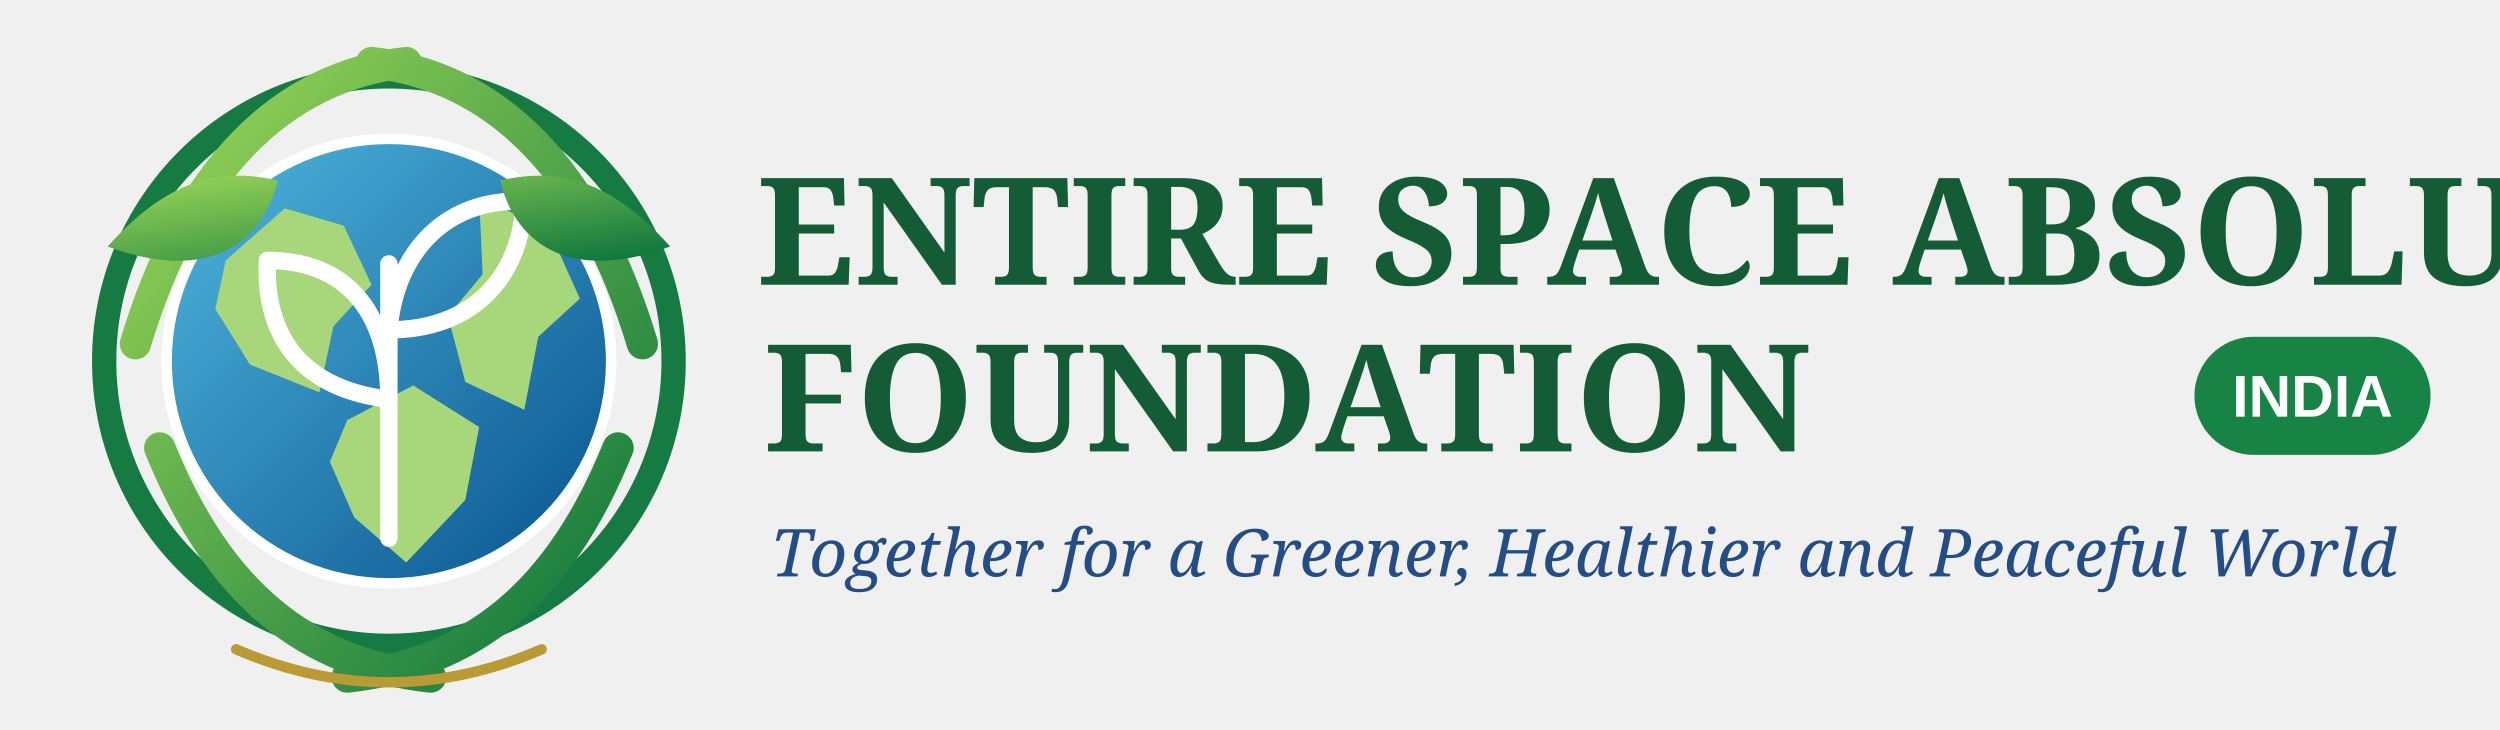
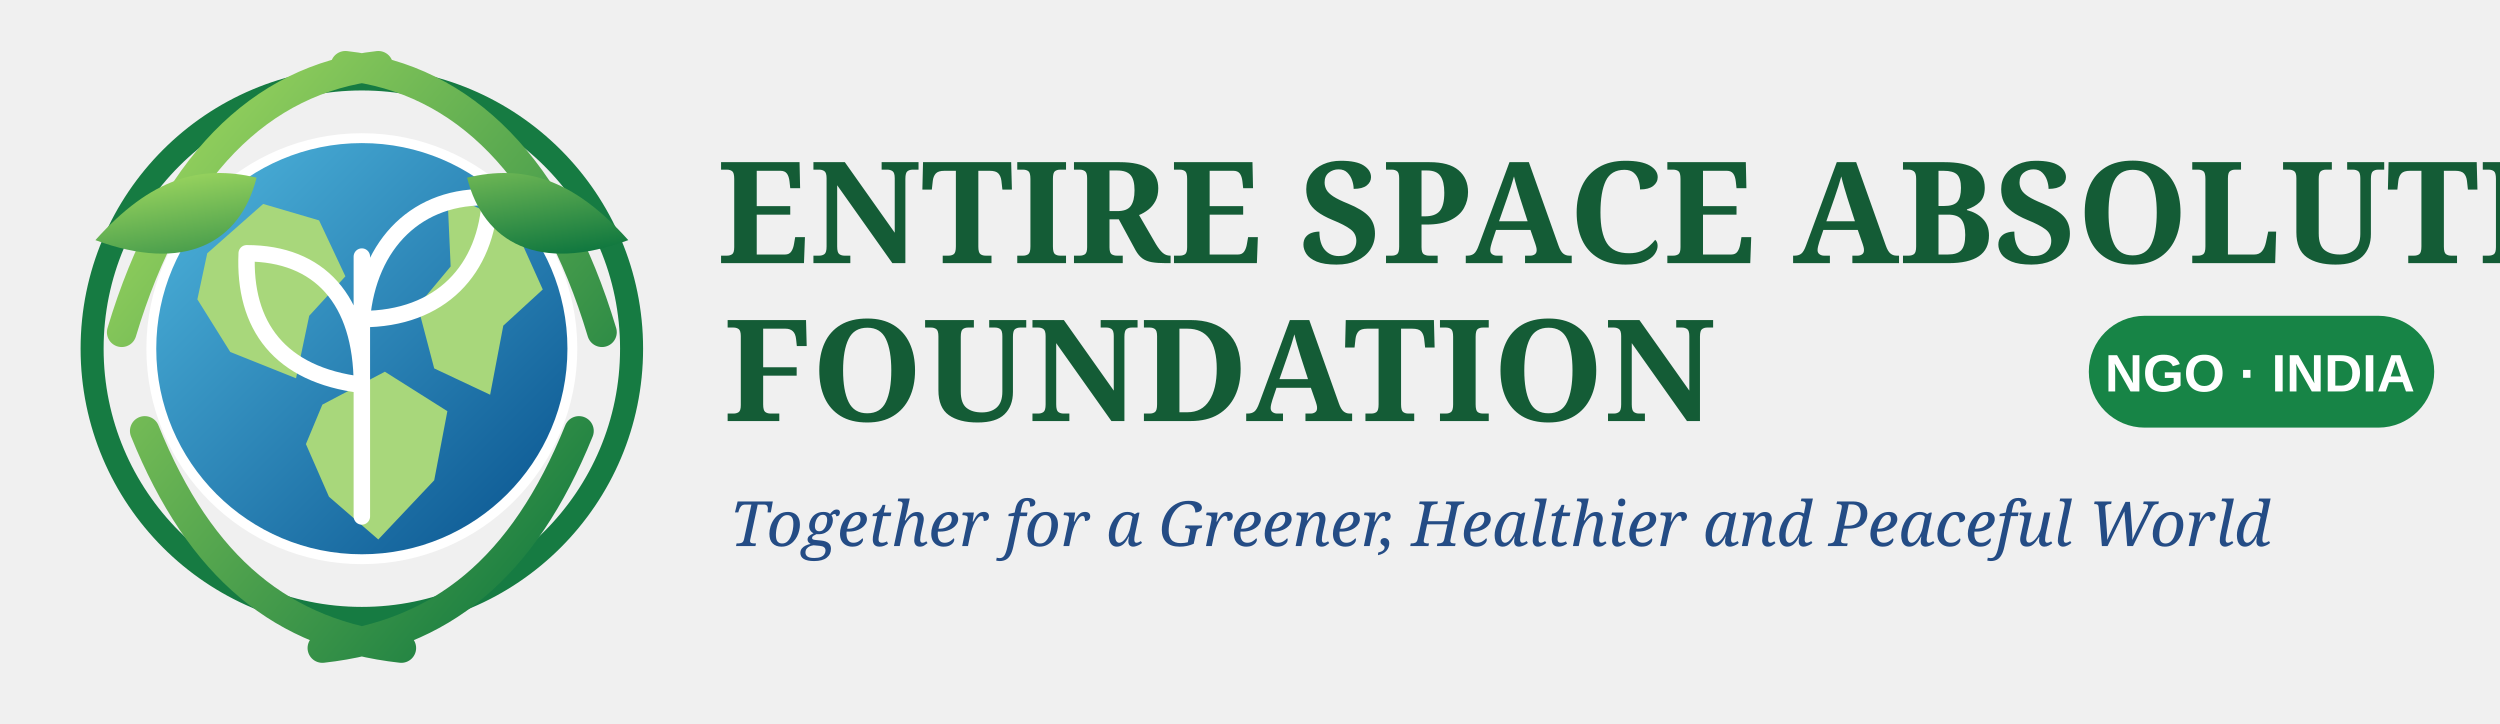
- <svg xmlns="http://www.w3.org/2000/svg" viewBox="0 0 720 210" role="img" aria-labelledby="title desc">
+ <svg xmlns="http://www.w3.org/2000/svg" viewBox="0 0 760 220" role="img" aria-labelledby="title desc">
  <defs>
    <linearGradient id="ocean" x1="0" y1="0" x2="1" y2="1">
      <stop stop-color="#51b8df" />
      <stop offset="1" stop-color="#07518d" />
    </linearGradient>
    <linearGradient id="foliage" x1="0" y1="0" x2="1" y2="1">
-       <stop stop-color="#9ed957" />
+       <stop stop-color="#a5dc61" />
      <stop offset="1" stop-color="#08723d" />
    </linearGradient>
  </defs>
-   <g transform="translate(18 10)">
+   <g transform="translate(16 12)">
    <circle cx="94" cy="94" r="82" fill="none" stroke="#167b42" stroke-width="7" />
    <circle cx="94" cy="94" r="64" fill="url(#ocean)" stroke="#fff" stroke-width="3" />
    <path d="M47 65l17-15 17 5 8 17-11 12-4 19-20-8-10-16zm73-18l20 9 9 20-12 11-4 21-17-8-5-19 10-12zM82 111l19-10 19 12-4 21-17 18-15-13-7-16z" fill="#a8d77b" />
    <path d="M94 145V66m0 39C69 102 58 87 59 65c22 0 35 14 35 40zm0-20c2-23 17-38 39-37-1 22-15 37-39 37z" fill="none" stroke="#fff" stroke-width="5" stroke-linecap="round" stroke-linejoin="round" />
    <path d="M21 89C36 39 63 12 99 8M167 89C152 39 125 12 89 8M28 119c17 42 42 62 78 66m54-66c-17 42-42 62-78 66" fill="none" stroke="url(#foliage)" stroke-width="9" stroke-linecap="round" />
    <path d="M13 61c17-19 32-23 49-19-5 20-22 29-49 19zm162 0c-17-19-32-23-49-19 5 20 22 29 49 19z" fill="url(#foliage)" />
-     <path d="M50 177q44 19 88 0" fill="none" stroke="#b89b35" stroke-width="3" stroke-linecap="round" />
  </g>
-   <text x="218" y="82" font-family="Georgia,serif" font-size="43" font-weight="bold" fill="#145c36">ENTIRE SPACE ABSOLUTE</text>
-   <text x="220" y="130" font-family="Georgia,serif" font-size="43" font-weight="bold" fill="#145c36">FOUNDATION</text>
-   <rect x="632" y="97" width="68" height="34" rx="17" fill="#178446" />
-   <text x="666" y="120" text-anchor="middle" font-family="Arial,sans-serif" font-size="17" font-weight="bold" fill="#fff">INDIA</text>
+   <text x="218" y="80" font-family="Georgia,serif" font-size="43" font-weight="bold" fill="#145c36">ENTIRE SPACE ABSOLUTE</text>
+   <text x="220" y="128" font-family="Georgia,serif" font-size="43" font-weight="bold" fill="#145c36">FOUNDATION</text>
+   <rect x="635" y="96" width="105" height="34" rx="17" fill="#178446" />
+   <text x="687" y="119" text-anchor="middle" font-family="Arial,sans-serif" font-size="16" font-weight="bold" fill="#fff">NGO · INDIA</text>
  <text x="222" y="166" font-family="Georgia,serif" font-size="19" font-style="italic" fill="#244c85">Together for a Greener, Healthier and Peaceful World</text>
</svg>
